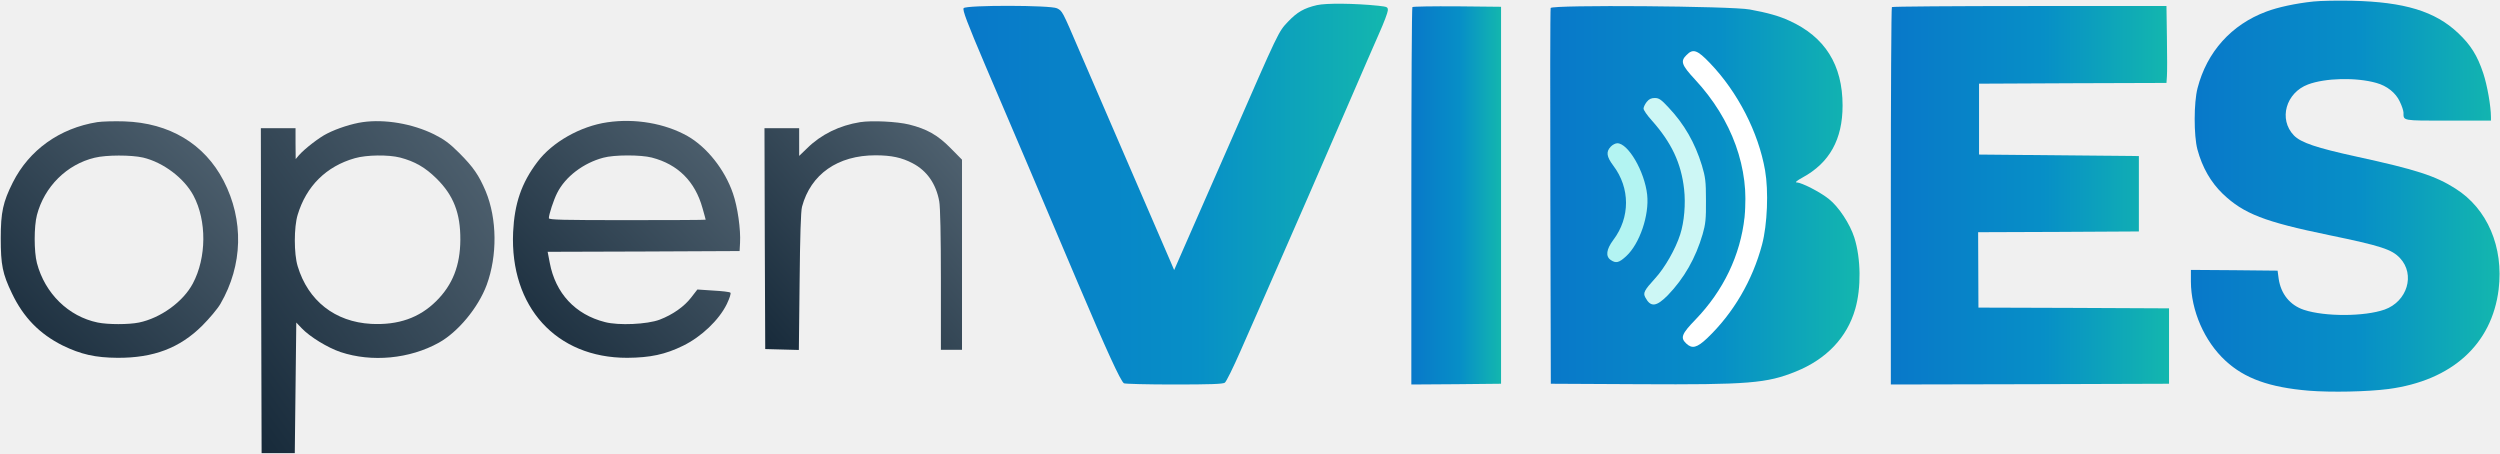
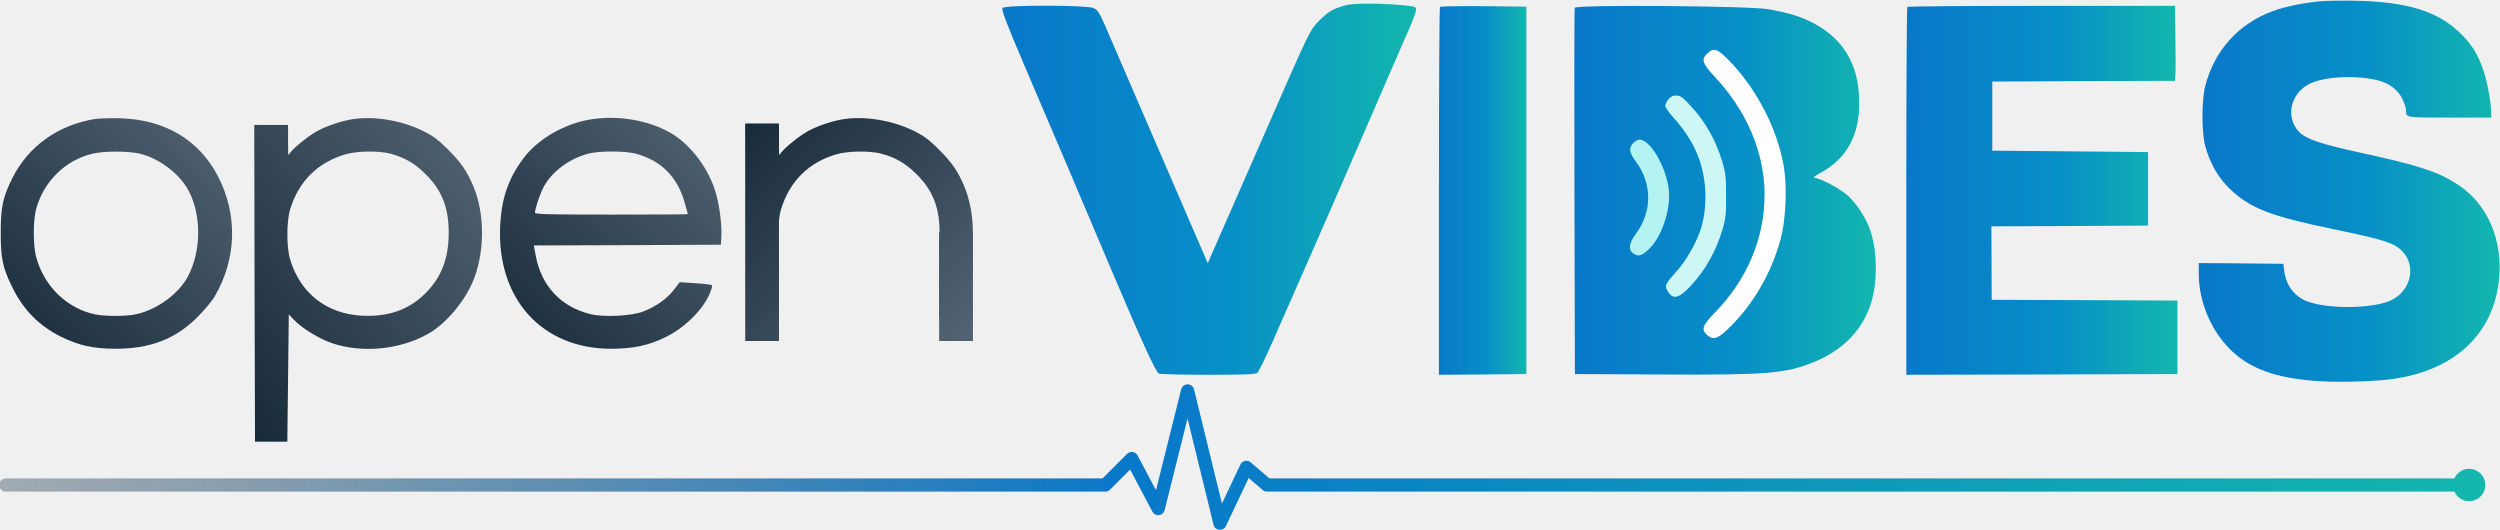
- <svg xmlns="http://www.w3.org/2000/svg" viewBox="0 0 1658 301" role="img" aria-labelledby="title">
+ <svg xmlns="http://www.w3.org/2000/svg" viewBox="0 0 1701 360" role="img" aria-labelledby="title">
  <defs>
    <linearGradient id="word" x1="0" y1="0" x2="1" y2="1">
      <stop offset="0" stop-color="#172a3a" />
      <stop offset="1" stop-color="#536573" />
    </linearGradient>
    <linearGradient id="brand" x1="0" y1="0" x2="1" y2="0">
      <stop offset="0" stop-color="#0878c9" />
      <stop offset="0.55" stop-color="#078fc7" />
      <stop offset="1" stop-color="#13b7ae" />
    </linearGradient>
+     <linearGradient id="wordn" gradientUnits="userSpaceOnUse" x1="507" y1="80" x2="662.00" y2="232">
+       <stop offset="0" stop-color="#172a3a" />
+       <stop offset="1" stop-color="#536573" />
+     </linearGradient>
+     <clipPath id="nclip">
+       <rect x="0" y="0" width="2000" height="158.5" />
+       <rect x="507" y="84" width="23" height="148" />
+       <rect x="639.00" y="158" width="23" height="74" />
+     </clipPath>
  </defs>
-   <g transform="translate(0 301) scale(.1 -.1)" fill="url(#word)">
-     <path d="M645 2200c-249-40-451-184-560-400-65-130-80-197-80-370 0-177 12-236 74-365 76-160 184-270 336-346 121-59 216-81 365-82 239-1 412 65 561 213 47 47 102 112 121 145 149 257 156 555 21 816-127 245-359 384-658 394-66 2-147 0-180-5zm304-235c134-32 272-136 334-252 89-167 87-412-4-583-64-121-213-229-357-259-68-14-206-14-274 0-194 40-350 193-403 394-20 77-20 243 0 319 49 188 198 336 383 380 77 19 242 19 321 1z" />
-     <path d="M2405 2200c-70-10-168-41-236-76-51-25-148-100-186-143l-22-26-1 103v102h-115-115l2-1077 3-1078h110 110l5 433 5 433 35-37c55-58 173-130 259-159 207-69 458-45 651 62 128 71 262 233 318 384 71 194 69 438-7 621-45 106-82 160-176 254-63 63-100 90-166 123-144 71-327 102-474 81zm249-235c98-26 166-65 242-140 112-111 158-229 157-405-1-171-51-299-160-407-112-111-251-160-431-151-240 13-419 153-488 383-25 82-25 258 0 340 57 190 189 322 380 376 77 22 222 24 300 4z" />
-     <path d="M4028 2199c-179-26-366-132-464-263-106-140-152-276-161-466-22-495 286-834 757-833 152 1 252 22 370 80 121 59 238 170 290 276 19 40 29 71 24 76-5 5-56 11-114 14l-105 7-41-53c-47-61-123-114-209-147-82-31-272-40-363-16-197 50-328 191-366 393l-14 73 637 2 636 3 3 55c5 88-16 238-47 327-54 158-173 308-302 381-150 84-347 118-531 91zm295-234c174-45 287-159 336-335 12-41 21-76 21-77 0-2-234-3-520-3-424 0-520 2-520 13 0 25 32 122 55 167 54 108 174 199 306 234 72 20 249 20 322 1z" />
-     <path d="M5705 2200c-138-22-260-82-352-173l-53-51v92 92h-115-115l2-732 3-733 112-3 111-3 5 453c3 300 8 468 16 497 58 216 237 341 487 341 106 0 175-15 247-53 94-49 155-136 176-252 7-37 11-230 11-522v-463h70 70v1261l-77 78c-85 86-157 126-273 155-82 20-247 28-325 16z" />
+   <g transform="translate(0 0)">
+     <g transform="translate(0 301) scale(.1 -.1)" fill="url(#word)">
+       <path d="M645 2200c-249-40-451-184-560-400-65-130-80-197-80-370 0-177 12-236 74-365 76-160 184-270 336-346 121-59 216-81 365-82 239-1 412 65 561 213 47 47 102 112 121 145 149 257 156 555 21 816-127 245-359 384-658 394-66 2-147 0-180-5zm304-235c134-32 272-136 334-252 89-167 87-412-4-583-64-121-213-229-357-259-68-14-206-14-274 0-194 40-350 193-403 394-20 77-20 243 0 319 49 188 198 336 383 380 77 19 242 19 321 1z" />
+       <path d="M2405 2200c-70-10-168-41-236-76-51-25-148-100-186-143l-22-26-1 103v102h-115-115l2-1077 3-1078h110 110l5 433 5 433 35-37c55-58 173-130 259-159 207-69 458-45 651 62 128 71 262 233 318 384 71 194 69 438-7 621-45 106-82 160-176 254-63 63-100 90-166 123-144 71-327 102-474 81zm249-235c98-26 166-65 242-140 112-111 158-229 157-405-1-171-51-299-160-407-112-111-251-160-431-151-240 13-419 153-488 383-25 82-25 258 0 340 57 190 189 322 380 376 77 22 222 24 300 4z" />
+       <path d="M4028 2199c-179-26-366-132-464-263-106-140-152-276-161-466-22-495 286-834 757-833 152 1 252 22 370 80 121 59 238 170 290 276 19 40 29 71 24 76-5 5-56 11-114 14l-105 7-41-53c-47-61-123-114-209-147-82-31-272-40-363-16-197 50-328 191-366 393l-14 73 637 2 636 3 3 55c5 88-16 238-47 327-54 158-173 308-302 381-150 84-347 118-531 91zm295-234c174-45 287-159 336-335 12-41 21-76 21-77 0-2-234-3-520-3-424 0-520 2-520 13 0 25 32 122 55 167 54 108 174 199 306 234 72 20 249 20 322 1z" />
+     </g>
+     <mask id="nmask" maskUnits="userSpaceOnUse" x="0" y="0" width="2000" height="400">
+       <g clip-path="url(#nclip)" fill="#fff">
+         <g transform="translate(507 0) scale(1.0 1) translate(-173 0)">
+           <g transform="translate(0 301) scale(.1 -.1)">
+             <path d="M2405 2200c-70-10-168-41-236-76-51-25-148-100-186-143l-22-26-1 103v102h-115-115l2-1077 3-1078h110 110l5 433 5 433 35-37c55-58 173-130 259-159 207-69 458-45 651 62 128 71 262 233 318 384 71 194 69 438-7 621-45 106-82 160-176 254-63 63-100 90-166 123-144 71-327 102-474 81zm249-235c98-26 166-65 242-140 112-111 158-229 157-405-1-171-51-299-160-407-112-111-251-160-431-151-240 13-419 153-488 383-25 82-25 258 0 340 57 190 189 322 380 376 77 22 222 24 300 4z" />
+           </g>
+         </g>
+         <rect x="507" y="84" width="23" height="148" />
+         <rect x="639.00" y="158" width="23" height="74" />
+       </g>
+     </mask>
+     <rect x="507" y="70" width="156.00" height="163" fill="url(#wordn)" mask="url(#nmask)" />
  </g>
-   <svg x="638" width="1020" height="301" viewBox="0 0 1020 301">
+   <svg x="681.05" y="0" width="1020" height="301" viewBox="0 0 1020 301">
    <g transform="translate(0 301) scale(.1 -.1)" fill="url(#brand)">
      <path d="M8963 3000c-116-12-237-38-313-67-231-86-394-267-456-508-25-96-25-314-1-405 32-120 89-219 169-296 139-132 276-185 703-273 348-72 418-95 472-153 102-109 48-287-102-341-134-47-395-48-535-2-93 31-153 105-168 207l-7 53-288 3-287 2v-77c1-193 89-396 230-526 127-117 290-176 551-198 149-12 390-7 529 11 421 56 686 296 731 661 34 281-75 535-286 668-133 85-261 126-655 212-266 58-371 93-417 141-103 107-53 283 94 338 115 43 319 48 453 10 70-19 129-66 155-123 14-28 25-62 25-74 0-55-11-53 296-53h284v23c0 73-25 213-51 291-39 118-84 189-167 267-152 144-355 206-702 214-96 2-212 0-257-5z" />
      <path d="M2354 2976c-86-20-131-46-192-110-64-67-61-63-375-781-135-308-276-629-313-713l-67-153-27 63c-395 914-519 1201-600 1388-117 273-114 266-150 285-42 21-601 22-619 1-9-11 21-92 147-388 156-363 384-900 612-1438 189-445 282-648 304-662 6-4 155-8 332-8 240 0 324 3 337 12 10 7 56 101 103 208 122 276 218 496 279 635 60 135 258 590 455 1045 72 168 157 361 187 430 31 69 56 136 57 150 1 24-3 25-64 32-156 16-345 18-406 4z" />
      <path d="M2987 2963c-4-3-7-568-7-1255V460l298 2 297 3v2500l-291 3c-160 1-293-1-297-5z" />
      <path d="M3904 2957c-3-8-4-572-2-1253l3-1239 585-3c725-4 848 6 1040 84 203 82 340 226 394 415 40 139 38 334-6 473-29 91-103 204-170 257-58 46-180 109-213 109-12 0 3 13 40 33 178 97 265 252 265 477 0 270-117 456-354 563-65 30-141 52-261 74-119 23-1312 32-1321 10zm1054-374c135-142 254-342 316-526 56-169 74-387 46-560-41-256-191-544-375-715-70-66-102-77-137-45-35 32-23 61 65 152 100 104 152 179 218 314 78 161 100 253 106 437 4 132 2 171-16 258-46 222-147 410-317 592-80 86-90 114-54 150 39 39 69 27 148-57z" />
      <path d="M6167 2963c-4-3-7-568-7-1255V460l923 2 922 3v500l-632 3-632 2-1 250-1 250 533 2 533 3v500l-530 5-530 5v470l621 3 622 2 3 44c2 24 2 138 0 255l-3 211h-907c-499 0-911-3-914-7z" />
    </g>
  </svg>
-   <svg x="1055" y="20" width="130" height="230" viewBox="0 0 130 230">
+   <svg x="1098.05" y="20" width="130" height="230" viewBox="0 0 130 230">
    <g transform="translate(0 230) scale(.1 -.1)">
      <path fill="#fff" d="M635 2135c-42-41-33-66 56-162 247-266 364-592 329-913-28-253-140-487-325-679-93-96-102-121-62-159 39-37 71-29 139 35 174 166 301 384 364 621 35 132 44 354 20 492-44 252-181 519-365 711-85 89-113 98-156 54z" />
      <path fill="#cdf7f5" d="M371 1824c-12-15-21-35-21-44 0-10 24-45 54-78 131-147 196-284 215-457 11-96 1-217-26-300-30-95-103-223-167-292-71-78-81-96-64-126 35-66 73-62 149 15 108 112 185 247 231 405 19 66 23 101 22 223 0 128-4 156-27 233-46 150-117 274-221 384-49 53-64 63-91 63-24 0-39-7-54-26z" />
      <path fill="#b3f4f2" d="M132 1527c-32-34-27-66 17-125 113-149 113-345 0-494-46-62-52-108-17-132 35-24 55-19 103 25 89 82 154 272 139 408-17 154-126 341-198 341-12 0-32-10-44-23z" />
    </g>
  </svg>
+   <defs>
+     <linearGradient id="pulse" gradientUnits="userSpaceOnUse" x1="0" y1="0" x2="1700" y2="0">
+       <stop offset="0" stop-color="#536573" stop-opacity=".5" />
+       <stop offset=".45" stop-color="#0878c9" />
+       <stop offset="1" stop-color="#13b7ae" />
+     </linearGradient>
+   </defs>
+   <path d="M4 330H752.05L770.05 312L788.05 346L808.05 266L830.05 356L848.05 318L862.05 330H1680" fill="none" stroke="url(#pulse)" stroke-width="9" stroke-linecap="round" stroke-linejoin="round" stroke-dasharray="2400" stroke-dashoffset="0">
+     <animate attributeName="stroke-dashoffset" values="2400;0;0" keyTimes="0;.45;1" dur="4s" repeatCount="indefinite" />
+   </path>
+   <circle cx="1680" cy="330" r="11" fill="#13b7ae">
+     <animate attributeName="r" values="9;15;9" dur="1s" repeatCount="indefinite" />
+   </circle>
</svg>
